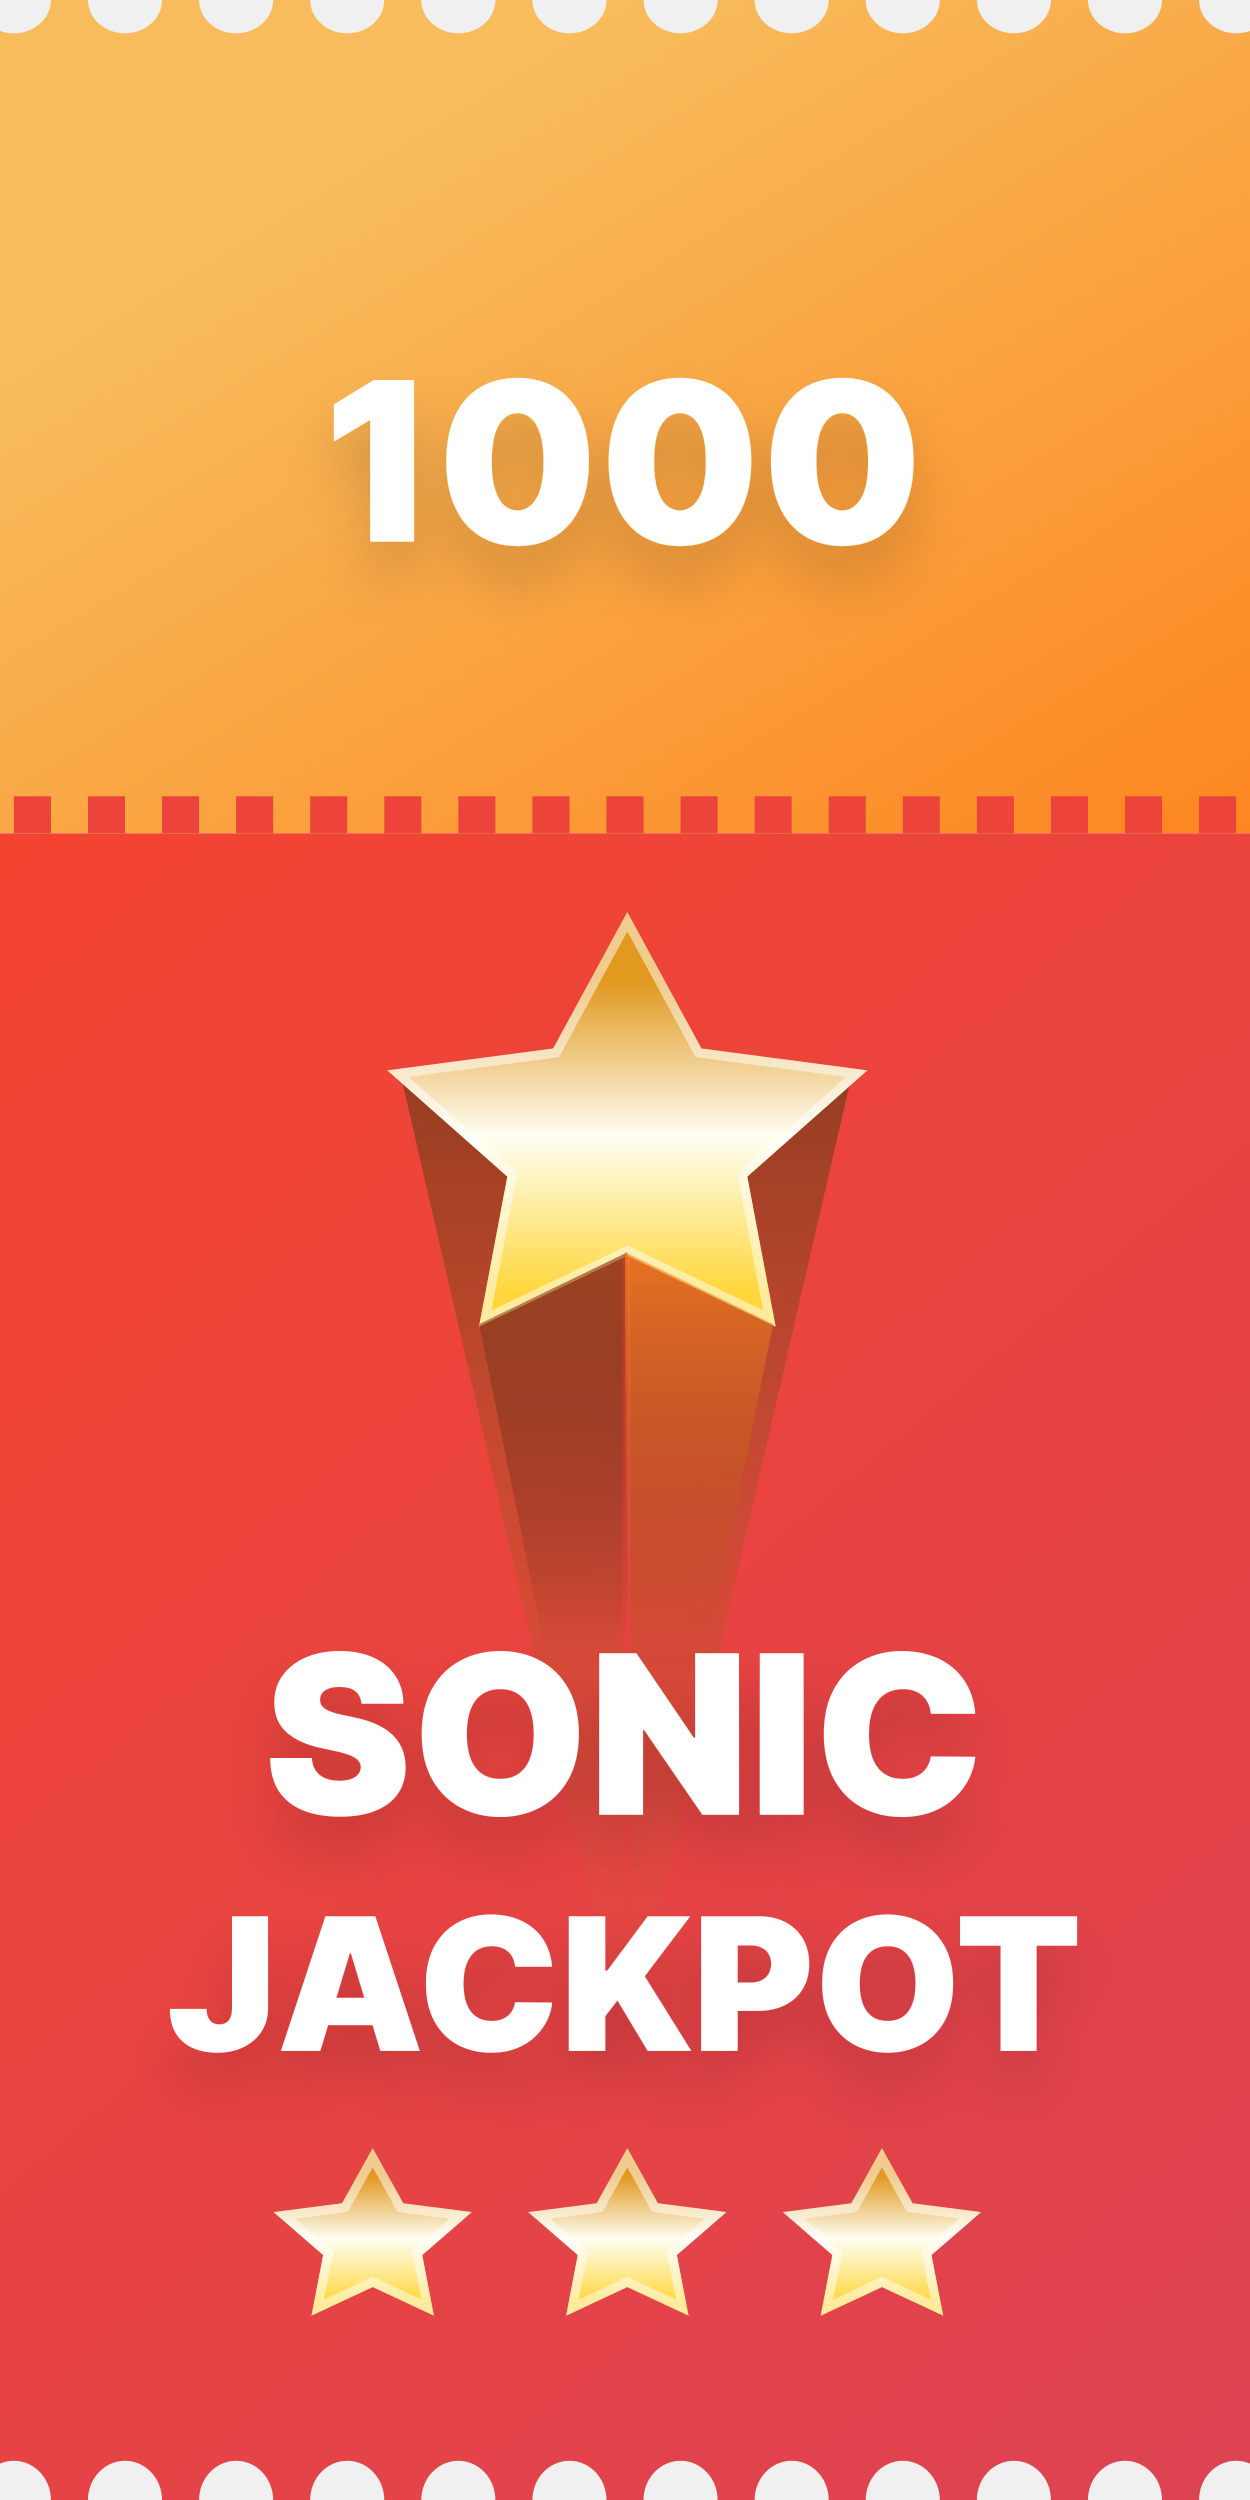
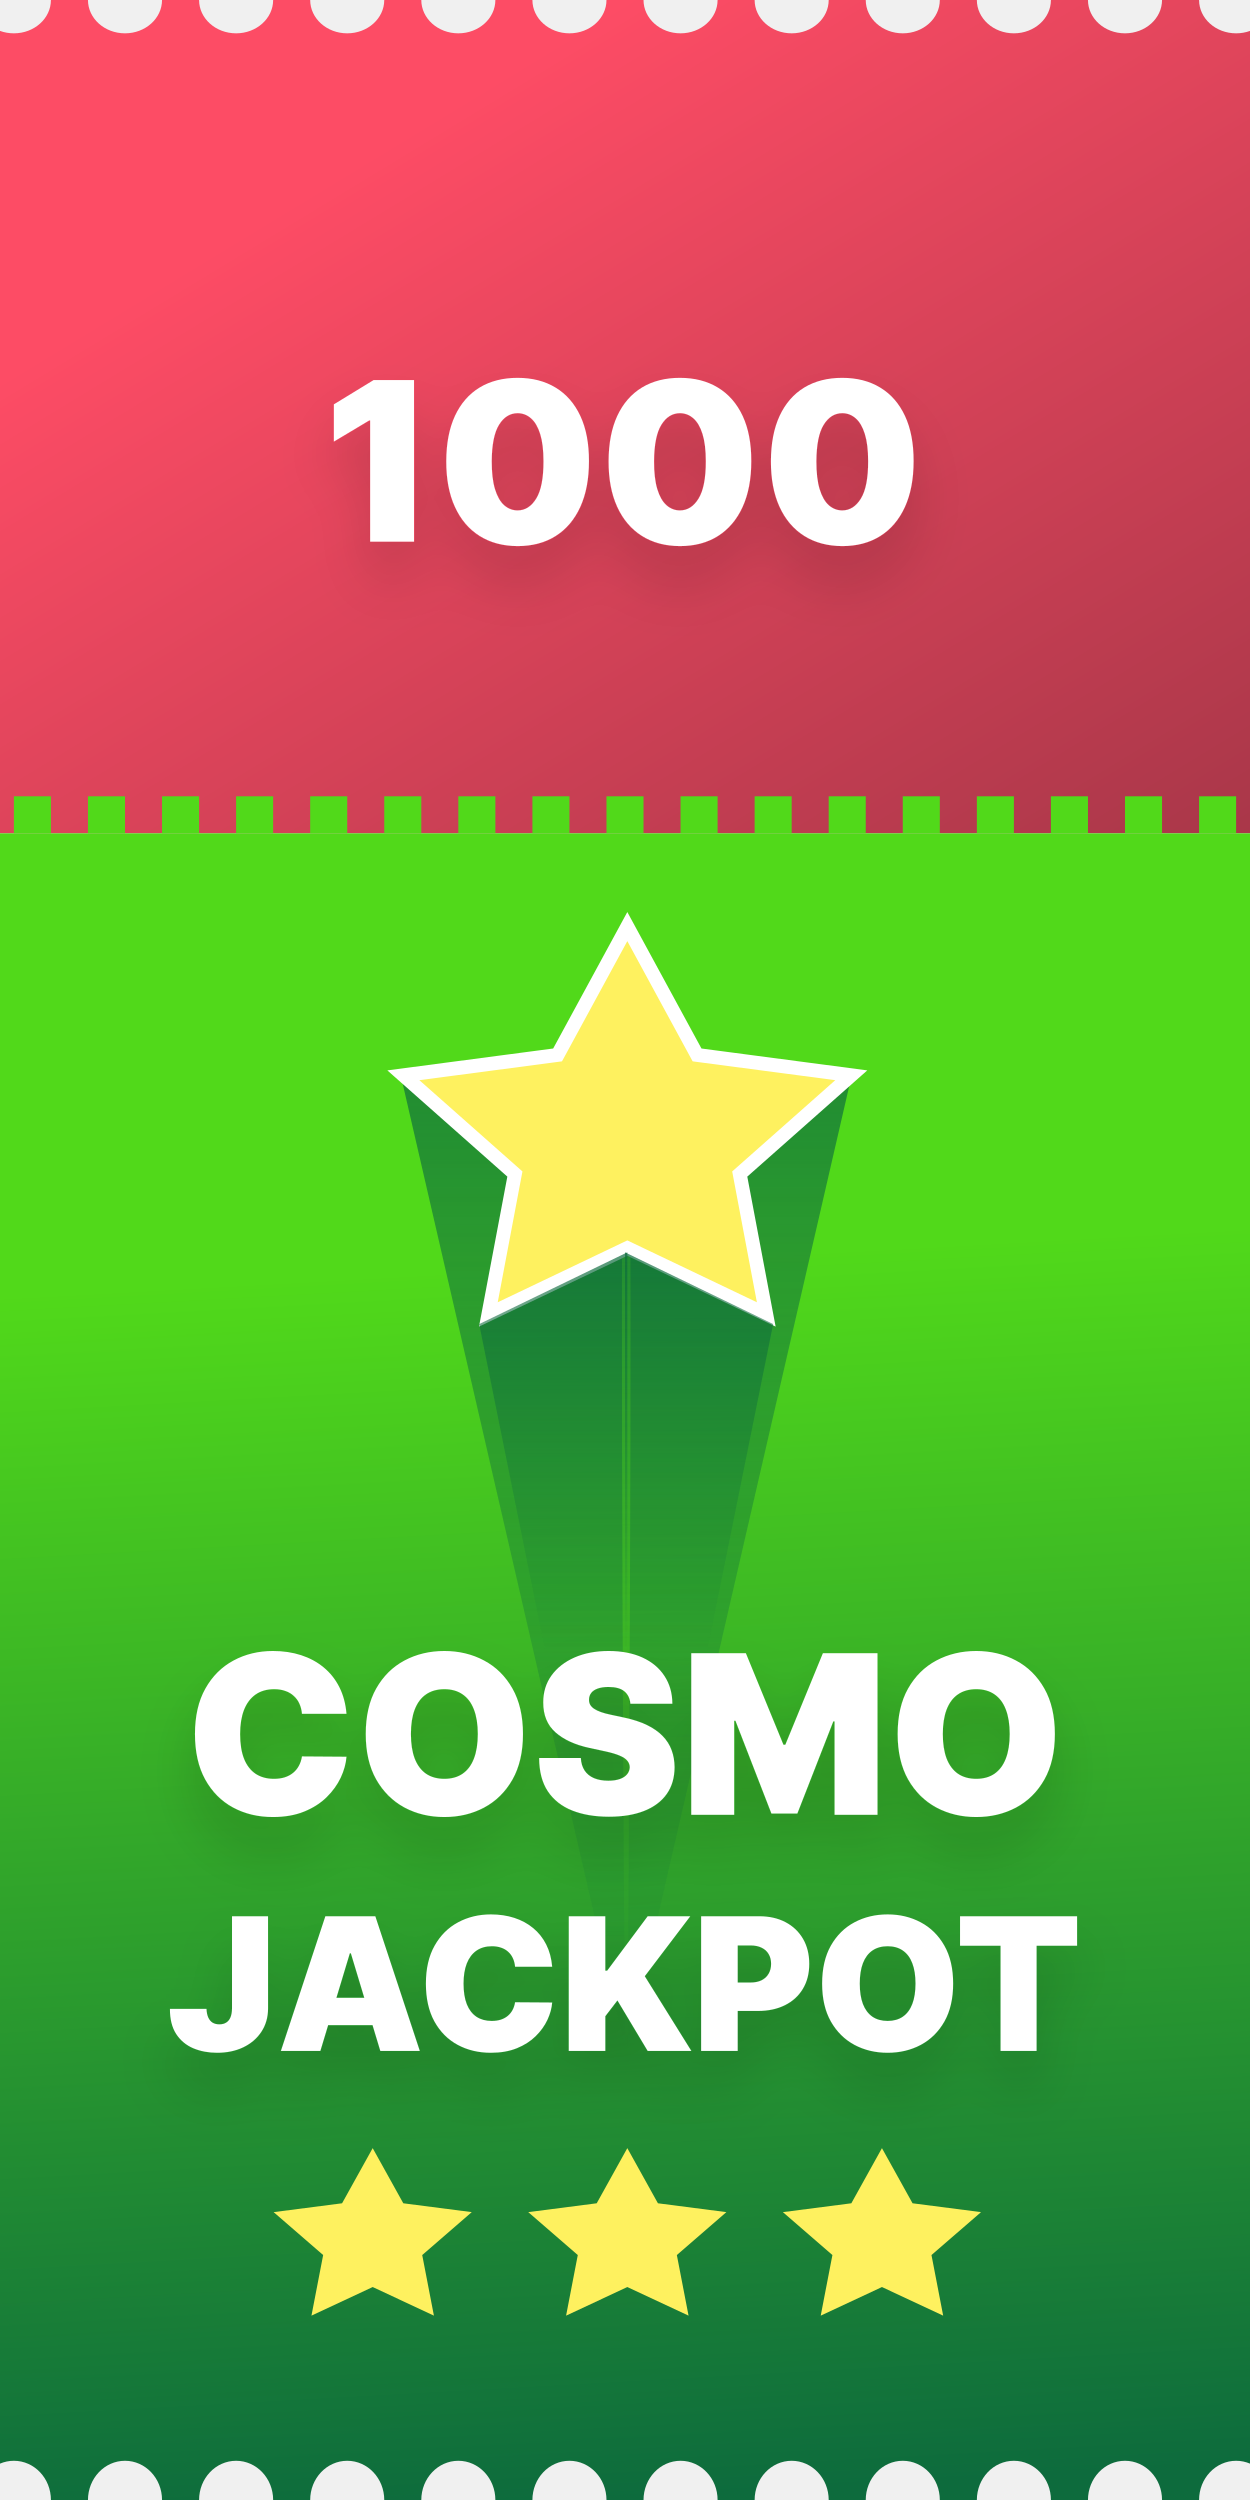
<svg xmlns="http://www.w3.org/2000/svg" width="270" height="540" viewBox="0 0 270 540" fill="none">
  <path fill-rule="evenodd" clip-rule="evenodd" d="M11 9.53674e-06C11 3.976 7.418 7.2 3 7.2C1.939 7.2 0.926 7.014 0 6.677L0 180H270V6.677C269.074 7.014 268.061 7.2 267 7.2C262.582 7.2 259 3.976 259 9.53674e-06H251C251 3.976 247.418 7.2 243 7.2C238.582 7.2 235 3.976 235 9.53674e-06H227C227 3.976 223.418 7.2 219 7.2C214.582 7.2 211 3.976 211 9.53674e-06H203C203 3.976 199.418 7.2 195 7.2C190.582 7.2 187 3.976 187 9.53674e-06H179C179 3.976 175.418 7.2 171 7.2C166.582 7.2 163 3.976 163 9.53674e-06H155C155 3.976 151.418 7.2 147 7.2C142.582 7.2 139 3.976 139 9.53674e-06H131C131 3.976 127.418 7.2 123 7.2C118.582 7.2 115 3.976 115 9.53674e-06H107C107 3.976 103.418 7.2 99 7.2C94.582 7.2 91 3.976 91 9.53674e-06H83C83 3.976 79.418 7.2 75 7.2C70.582 7.2 67 3.976 67 9.53674e-06H59C59 3.976 55.418 7.2 51 7.2C46.582 7.2 43 3.976 43 9.53674e-06H35C35 3.976 31.418 7.2 27 7.2C22.582 7.2 19 3.976 19 9.53674e-06L11 0C11 3.17891e-06 11 6.35783e-06 11 9.53674e-06Z" fill="url(#paint0_linear_4_11)" />
+   <path fill-rule="evenodd" clip-rule="evenodd" d="M270 180H0V532.145C0.926 531.748 1.939 531.529 3 531.529C7.418 531.529 11 535.322 11 540H19C19 535.322 22.582 531.529 27 531.529C31.418 531.529 35 535.322 35 540H43C43 535.322 46.582 531.529 51 531.529C55.418 531.529 59 535.322 59 540H67C67 535.322 70.582 531.529 75 531.529C79.418 531.529 83 535.322 83 540H91C91 535.322 94.582 531.529 99 531.529C103.418 531.529 107 535.322 107 540H115C115 535.322 118.582 531.529 123 531.529C127.418 531.529 131 535.322 131 540H139C139 535.322 142.582 531.529 147 531.529C151.418 531.529 155 535.322 155 540H163C163 535.322 166.582 531.529 171 531.529C175.418 531.529 179 535.322 179 540H187C187 535.322 190.582 531.529 195 531.529C199.418 531.529 203 535.322 203 540H211C211 535.322 214.582 531.529 219 531.529C223.418 531.529 227 535.322 227 540H235C235 535.322 238.582 531.529 243 531.529C247.418 531.529 251 535.322 251 540H259C259 535.322 262.582 531.529 267 531.529C268.061 531.529 269.074 531.748 270 532.145V180Z" fill="url(#paint1_linear_4_11)" />
+   <rect x="3" y="172" width="8" height="8" fill="#51D91A" />
+   <rect x="131" y="172" width="8" height="8" fill="#51D91A" />
+   <rect x="67" y="172" width="8" height="8" fill="#51D91A" />
+   <rect x="195" y="172" width="8" height="8" fill="#51D91A" />
+   <rect x="35" y="172" width="8" height="8" fill="#51D91A" />
+   <rect x="163" y="172" width="8" height="8" fill="#51D91A" />
+   <rect x="99" y="172" width="8" height="8" fill="#51D91A" />
+   <rect x="227" y="172" width="8" height="8" fill="#51D91A" />
+   <rect x="19" y="172" width="8" height="8" fill="#51D91A" />
+   <rect x="147" y="172" width="8" height="8" fill="#51D91A" />
+   <rect x="83" y="172" width="8" height="8" fill="#51D91A" />
+   <rect x="211" y="172" width="8" height="8" fill="#51D91A" />
+   <rect x="51" y="172" width="8" height="8" fill="#51D91A" />
+   <rect x="179" y="172" width="8" height="8" fill="#51D91A" />
+   <rect x="115" y="172" width="8" height="8" fill="#51D91A" />
+   <rect x="243" y="172" width="8" height="8" fill="#51D91A" />
+   <rect x="259" y="172" width="8" height="8" fill="#51D91A" />
+   <path opacity="0.7" d="M135 442.5L86.5 232H135C133.8 232 134.5 372.333 135 442.5Z" fill="url(#paint2_linear_4_11)" />
+   <path opacity="0.7" d="M135.532 442.5L184.032 232H135.532C136.732 232 136.032 372.333 135.532 442.5Z" fill="url(#paint3_linear_4_11)" />
+   <path d="M135.5 200.142L150.199 227.193L150.564 227.864L151.321 227.964L183.876 232.26L160.422 253.025L159.784 253.59L159.942 254.427L165.511 283.918L136.146 269.896L135.5 269.588L134.854 269.896L105.488 283.918L111.058 254.427L111.216 253.59L110.578 253.025L87.124 232.26L119.679 227.964L120.436 227.864L120.801 227.193L135.5 200.142Z" fill="#FEF15F" stroke="white" stroke-width="3" />
+   <path opacity="0.7" d="M135.5 444.5V270.5L103.5 286L135.5 444.5Z" fill="url(#paint4_linear_4_11)" />
+   <path opacity="0.7" d="M135 444.5V270.5L167 286L135 444.5Z" fill="url(#paint5_linear_4_11)" />
  <g filter="url(#filter0_d_4_11)">
+     <path d="M50.114 413.909H57.898V433.852C57.888 435.746 57.41 437.413 56.463 438.852C55.526 440.282 54.228 441.4 52.571 442.205C50.923 443 49.025 443.398 46.875 443.398C45.01 443.398 43.305 443.076 41.761 442.432C40.218 441.778 38.987 440.756 38.068 439.364C37.15 437.962 36.695 436.144 36.705 433.909H44.602C44.631 434.638 44.754 435.254 44.972 435.756C45.199 436.258 45.511 436.636 45.909 436.892C46.316 437.138 46.809 437.261 47.386 437.261C47.974 437.261 48.466 437.134 48.864 436.878C49.271 436.622 49.579 436.243 49.787 435.741C49.995 435.23 50.104 434.6 50.114 433.852V413.909ZM69.197 443H60.675L70.277 413.909H81.072L90.675 443H82.152L75.788 421.92H75.561L69.197 443ZM67.606 431.523H83.629V437.432H67.606V431.523ZM119.268 424.818H111.257C111.2 424.155 111.049 423.554 110.803 423.014C110.566 422.474 110.234 422.01 109.808 421.622C109.392 421.224 108.885 420.921 108.288 420.713C107.692 420.495 107.015 420.386 106.257 420.386C104.931 420.386 103.809 420.708 102.891 421.352C101.982 421.996 101.29 422.92 100.817 424.122C100.353 425.325 100.121 426.769 100.121 428.455C100.121 430.235 100.357 431.726 100.831 432.929C101.314 434.122 102.01 435.022 102.919 435.628C103.828 436.224 104.922 436.523 106.2 436.523C106.929 436.523 107.583 436.433 108.161 436.253C108.738 436.063 109.24 435.794 109.666 435.443C110.092 435.093 110.438 434.671 110.703 434.179C110.978 433.677 111.162 433.114 111.257 432.489L119.268 432.545C119.174 433.777 118.828 435.031 118.232 436.31C117.635 437.579 116.787 438.753 115.689 439.832C114.6 440.902 113.25 441.764 111.641 442.418C110.031 443.071 108.161 443.398 106.03 443.398C103.359 443.398 100.964 442.825 98.842 441.679C96.731 440.533 95.059 438.848 93.828 436.622C92.606 434.397 91.996 431.674 91.996 428.455C91.996 425.216 92.621 422.489 93.871 420.273C95.121 418.047 96.806 416.366 98.928 415.23C101.049 414.084 103.416 413.511 106.03 413.511C107.867 413.511 109.557 413.762 111.101 414.264C112.644 414.766 113.999 415.5 115.163 416.466C116.328 417.422 117.266 418.601 117.976 420.003C118.686 421.404 119.117 423.009 119.268 424.818ZM122.852 443V413.909H130.749V425.67H131.147L139.897 413.909H149.102L139.272 426.864L149.329 443H139.897L133.363 432.091L130.749 435.5V443H122.852ZM151.445 443V413.909H164.002C166.161 413.909 168.05 414.335 169.67 415.188C171.289 416.04 172.549 417.238 173.448 418.781C174.348 420.325 174.798 422.129 174.798 424.193C174.798 426.277 174.334 428.08 173.406 429.605C172.487 431.13 171.194 432.304 169.528 433.128C167.871 433.952 165.934 434.364 163.718 434.364H156.218V428.227H162.127C163.055 428.227 163.846 428.066 164.499 427.744C165.162 427.413 165.669 426.944 166.019 426.338C166.379 425.732 166.559 425.017 166.559 424.193C166.559 423.36 166.379 422.65 166.019 422.062C165.669 421.466 165.162 421.011 164.499 420.699C163.846 420.377 163.055 420.216 162.127 420.216H159.343V443H151.445ZM205.877 428.455C205.877 431.693 205.247 434.425 203.988 436.651C202.728 438.866 201.029 440.547 198.888 441.693C196.748 442.83 194.362 443.398 191.729 443.398C189.078 443.398 186.682 442.825 184.542 441.679C182.411 440.524 180.716 438.838 179.457 436.622C178.207 434.397 177.582 431.674 177.582 428.455C177.582 425.216 178.207 422.489 179.457 420.273C180.716 418.047 182.411 416.366 184.542 415.23C186.682 414.084 189.078 413.511 191.729 413.511C194.362 413.511 196.748 414.084 198.888 415.23C201.029 416.366 202.728 418.047 203.988 420.273C205.247 422.489 205.877 425.216 205.877 428.455ZM197.752 428.455C197.752 426.712 197.52 425.244 197.056 424.051C196.602 422.848 195.924 421.939 195.025 421.324C194.135 420.699 193.036 420.386 191.729 420.386C190.423 420.386 189.319 420.699 188.42 421.324C187.53 421.939 186.853 422.848 186.388 424.051C185.934 425.244 185.707 426.712 185.707 428.455C185.707 430.197 185.934 431.67 186.388 432.872C186.853 434.065 187.53 434.974 188.42 435.599C189.319 436.215 190.423 436.523 191.729 436.523C193.036 436.523 194.135 436.215 195.025 435.599C195.924 434.974 196.602 434.065 197.056 432.872C197.52 431.67 197.752 430.197 197.752 428.455ZM207.369 420.273V413.909H232.653V420.273H223.903V443H216.119V420.273H207.369Z" fill="white" />
+   </g>
+   <g filter="url(#filter1_d_4_11)">
+     <path d="M74.841 370.182H65.227C65.159 369.386 64.977 368.665 64.682 368.017C64.398 367.369 64 366.812 63.489 366.347C62.989 365.869 62.381 365.506 61.665 365.256C60.949 364.994 60.136 364.864 59.227 364.864C57.636 364.864 56.29 365.25 55.188 366.023C54.097 366.795 53.267 367.903 52.699 369.347C52.142 370.79 51.864 372.523 51.864 374.545C51.864 376.682 52.148 378.472 52.716 379.915C53.295 381.347 54.131 382.426 55.222 383.153C56.312 383.869 57.625 384.227 59.159 384.227C60.034 384.227 60.818 384.119 61.511 383.903C62.205 383.676 62.807 383.352 63.318 382.932C63.83 382.511 64.244 382.006 64.562 381.415C64.892 380.812 65.114 380.136 65.227 379.386L74.841 379.455C74.727 380.932 74.312 382.437 73.597 383.972C72.881 385.494 71.864 386.903 70.546 388.199C69.239 389.483 67.619 390.517 65.688 391.301C63.756 392.085 61.511 392.477 58.955 392.477C55.75 392.477 52.875 391.79 50.33 390.415C47.795 389.04 45.79 387.017 44.312 384.347C42.847 381.676 42.114 378.409 42.114 374.545C42.114 370.659 42.864 367.386 44.364 364.727C45.864 362.057 47.886 360.04 50.432 358.676C52.977 357.301 55.818 356.614 58.955 356.614C61.159 356.614 63.188 356.915 65.04 357.517C66.892 358.119 68.517 359 69.915 360.159C71.312 361.307 72.438 362.722 73.29 364.403C74.142 366.085 74.659 368.011 74.841 370.182ZM112.959 374.545C112.959 378.432 112.203 381.71 110.692 384.381C109.18 387.04 107.141 389.057 104.572 390.432C102.004 391.795 99.141 392.477 95.981 392.477C92.8 392.477 89.925 391.79 87.356 390.415C84.8 389.028 82.766 387.006 81.254 384.347C79.754 381.676 79.004 378.409 79.004 374.545C79.004 370.659 79.754 367.386 81.254 364.727C82.766 362.057 84.8 360.04 87.356 358.676C89.925 357.301 92.8 356.614 95.981 356.614C99.141 356.614 102.004 357.301 104.572 358.676C107.141 360.04 109.18 362.057 110.692 364.727C112.203 367.386 112.959 370.659 112.959 374.545ZM103.209 374.545C103.209 372.455 102.93 370.693 102.374 369.261C101.828 367.818 101.016 366.727 99.936 365.989C98.868 365.239 97.55 364.864 95.981 364.864C94.413 364.864 93.09 365.239 92.01 365.989C90.942 366.727 90.129 367.818 89.572 369.261C89.027 370.693 88.754 372.455 88.754 374.545C88.754 376.636 89.027 378.403 89.572 379.847C90.129 381.278 90.942 382.369 92.01 383.119C93.09 383.858 94.413 384.227 95.981 384.227C97.55 384.227 98.868 383.858 99.936 383.119C101.016 382.369 101.828 381.278 102.374 379.847C102.93 378.403 103.209 376.636 103.209 374.545ZM136.162 368C136.071 366.864 135.645 365.977 134.884 365.341C134.134 364.705 132.991 364.386 131.457 364.386C130.48 364.386 129.679 364.506 129.054 364.744C128.44 364.972 127.986 365.284 127.69 365.682C127.395 366.08 127.241 366.534 127.23 367.045C127.207 367.466 127.281 367.847 127.452 368.188C127.634 368.517 127.918 368.818 128.304 369.091C128.69 369.352 129.185 369.591 129.787 369.807C130.389 370.023 131.105 370.216 131.935 370.386L134.798 371C136.73 371.409 138.384 371.949 139.759 372.619C141.134 373.29 142.259 374.08 143.134 374.989C144.009 375.886 144.651 376.898 145.06 378.023C145.48 379.148 145.696 380.375 145.707 381.705C145.696 384 145.122 385.943 143.986 387.534C142.849 389.125 141.224 390.335 139.111 391.165C137.009 391.994 134.48 392.409 131.526 392.409C128.491 392.409 125.844 391.96 123.582 391.062C121.332 390.165 119.582 388.784 118.332 386.92C117.094 385.045 116.469 382.648 116.457 379.727H125.457C125.514 380.795 125.781 381.693 126.259 382.42C126.736 383.148 127.406 383.699 128.27 384.074C129.145 384.449 130.185 384.636 131.389 384.636C132.401 384.636 133.247 384.511 133.929 384.261C134.611 384.011 135.128 383.665 135.48 383.222C135.832 382.778 136.014 382.273 136.026 381.705C136.014 381.17 135.838 380.705 135.497 380.307C135.168 379.898 134.622 379.534 133.861 379.216C133.099 378.886 132.071 378.58 130.776 378.295L127.298 377.545C124.207 376.875 121.77 375.756 119.986 374.188C118.213 372.608 117.332 370.455 117.344 367.727C117.332 365.511 117.923 363.574 119.116 361.915C120.321 360.244 121.986 358.943 124.111 358.011C126.247 357.08 128.696 356.614 131.457 356.614C134.276 356.614 136.713 357.085 138.77 358.028C140.827 358.972 142.412 360.301 143.526 362.017C144.651 363.722 145.219 365.716 145.23 368H136.162ZM149.312 357.091H161.108L169.222 376.864H169.631L177.744 357.091H189.54V392H180.267V371.818H179.994L172.222 391.727H166.631L158.858 371.682H158.585V392H149.312V357.091ZM227.849 374.545C227.849 378.432 227.094 381.71 225.582 384.381C224.071 387.04 222.031 389.057 219.463 390.432C216.895 391.795 214.031 392.477 210.872 392.477C207.69 392.477 204.815 391.79 202.247 390.415C199.69 389.028 197.656 387.006 196.145 384.347C194.645 381.676 193.895 378.409 193.895 374.545C193.895 370.659 194.645 367.386 196.145 364.727C197.656 362.057 199.69 360.04 202.247 358.676C204.815 357.301 207.69 356.614 210.872 356.614C214.031 356.614 216.895 357.301 219.463 358.676C222.031 360.04 224.071 362.057 225.582 364.727C227.094 367.386 227.849 370.659 227.849 374.545ZM218.099 374.545C218.099 372.455 217.821 370.693 217.264 369.261C216.719 367.818 215.906 366.727 214.827 365.989C213.759 365.239 212.44 364.864 210.872 364.864C209.304 364.864 207.98 365.239 206.901 365.989C205.832 366.727 205.02 367.818 204.463 369.261C203.918 370.693 203.645 372.455 203.645 374.545C203.645 376.636 203.918 378.403 204.463 379.847C205.02 381.278 205.832 382.369 206.901 383.119C207.98 383.858 209.304 384.227 210.872 384.227C212.44 384.227 213.759 383.858 214.827 383.119C215.906 382.369 216.719 381.278 217.264 379.847C217.821 378.403 218.099 376.636 218.099 374.545Z" fill="white" />
+   </g>
+   <path d="M135.5 464L142.113 475.91L156.899 477.82L146.199 487.09L148.725 500.18L135.5 494L122.275 500.18L124.801 487.09L114.101 477.82L128.887 475.91L135.5 464Z" fill="#FEF15F" />
+   <path d="M190.5 464L197.113 475.91L211.899 477.82L201.199 487.09L203.725 500.18L190.5 494L177.275 500.18L179.801 487.09L169.101 477.82L183.887 475.91L190.5 464Z" fill="#FEF15F" />
+   <path d="M80.5 464L87.113 475.91L101.899 477.82L91.199 487.09L93.725 500.18L80.5 494L67.275 500.18L69.801 487.09L59.101 477.82L73.887 475.91L80.5 464Z" fill="#FEF15F" />
+   <g filter="url(#filter2_d_4_11)">
    <path d="M89.432 82.091V117H79.954V90.818H79.75L72.114 95.386V87.341L80.704 82.091H89.432ZM111.804 117.955C108.634 117.943 105.895 117.21 103.588 115.756C101.281 114.301 99.503 112.205 98.253 109.466C97.003 106.727 96.383 103.443 96.395 99.614C96.406 95.773 97.031 92.511 98.27 89.829C99.52 87.148 101.293 85.108 103.588 83.71C105.895 82.312 108.634 81.614 111.804 81.614C114.974 81.614 117.713 82.318 120.02 83.727C122.327 85.125 124.105 87.165 125.355 89.847C126.605 92.528 127.224 95.784 127.213 99.614C127.213 103.466 126.588 106.761 125.338 109.5C124.088 112.239 122.31 114.335 120.003 115.79C117.707 117.233 114.974 117.955 111.804 117.955ZM111.804 110.25C113.44 110.25 114.781 109.398 115.827 107.693C116.884 105.977 117.406 103.284 117.395 99.614C117.395 97.216 117.156 95.256 116.679 93.733C116.202 92.21 115.543 91.085 114.702 90.358C113.861 89.619 112.895 89.25 111.804 89.25C110.168 89.25 108.832 90.079 107.798 91.739C106.764 93.398 106.236 96.023 106.213 99.614C106.202 102.057 106.435 104.068 106.912 105.648C107.389 107.216 108.048 108.375 108.889 109.125C109.741 109.875 110.713 110.25 111.804 110.25ZM146.866 117.955C143.696 117.943 140.957 117.21 138.651 115.756C136.344 114.301 134.565 112.205 133.315 109.466C132.065 106.727 131.446 103.443 131.457 99.614C131.469 95.773 132.094 92.511 133.332 89.829C134.582 87.148 136.355 85.108 138.651 83.71C140.957 82.312 143.696 81.614 146.866 81.614C150.037 81.614 152.776 82.318 155.082 83.727C157.389 85.125 159.168 87.165 160.418 89.847C161.668 92.528 162.287 95.784 162.276 99.614C162.276 103.466 161.651 106.761 160.401 109.5C159.151 112.239 157.372 114.335 155.065 115.79C152.77 117.233 150.037 117.955 146.866 117.955ZM146.866 110.25C148.503 110.25 149.844 109.398 150.889 107.693C151.946 105.977 152.469 103.284 152.457 99.614C152.457 97.216 152.219 95.256 151.741 93.733C151.264 92.21 150.605 91.085 149.764 90.358C148.923 89.619 147.957 89.25 146.866 89.25C145.23 89.25 143.895 90.079 142.861 91.739C141.827 93.398 141.298 96.023 141.276 99.614C141.264 102.057 141.497 104.068 141.974 105.648C142.452 107.216 143.111 108.375 143.952 109.125C144.804 109.875 145.776 110.25 146.866 110.25ZM181.929 117.955C178.759 117.943 176.02 117.21 173.713 115.756C171.406 114.301 169.628 112.205 168.378 109.466C167.128 106.727 166.509 103.443 166.52 99.614C166.531 95.773 167.156 92.511 168.395 89.829C169.645 87.148 171.418 85.108 173.713 83.71C176.02 82.312 178.759 81.614 181.929 81.614C185.099 81.614 187.838 82.318 190.145 83.727C192.452 85.125 194.23 87.165 195.48 89.847C196.73 92.528 197.349 95.784 197.338 99.614C197.338 103.466 196.713 106.761 195.463 109.5C194.213 112.239 192.435 114.335 190.128 115.79C187.832 117.233 185.099 117.955 181.929 117.955ZM181.929 110.25C183.565 110.25 184.906 109.398 185.952 107.693C187.009 105.977 187.531 103.284 187.52 99.614C187.52 97.216 187.281 95.256 186.804 93.733C186.327 92.21 185.668 91.085 184.827 90.358C183.986 89.619 183.02 89.25 181.929 89.25C180.293 89.25 178.957 90.079 177.923 91.739C176.889 93.398 176.361 96.023 176.338 99.614C176.327 102.057 176.56 104.068 177.037 105.648C177.514 107.216 178.173 108.375 179.014 109.125C179.866 109.875 180.838 110.25 181.929 110.25Z" fill="white" />
  </g>
-   <path fill-rule="evenodd" clip-rule="evenodd" d="M270 180H0V532.145C0.926 531.748 1.939 531.529 3 531.529C7.418 531.529 11 535.322 11 540H19C19 535.322 22.582 531.529 27 531.529C31.418 531.529 35 535.322 35 540H43C43 535.322 46.582 531.529 51 531.529C55.418 531.529 59 535.322 59 540H67C67 535.322 70.582 531.529 75 531.529C79.418 531.529 83 535.322 83 540H91C91 535.322 94.582 531.529 99 531.529C103.418 531.529 107 535.322 107 540H115C115 535.322 118.582 531.529 123 531.529C127.418 531.529 131 535.322 131 540H139C139 535.322 142.582 531.529 147 531.529C151.418 531.529 155 535.322 155 540H163C163 535.322 166.582 531.529 171 531.529C175.418 531.529 179 535.322 179 540H187C187 535.322 190.582 531.529 195 531.529C199.418 531.529 203 535.322 203 540H211C211 535.322 214.582 531.529 219 531.529C223.418 531.529 227 535.322 227 540H235C235 535.322 238.582 531.529 243 531.529C247.418 531.529 251 535.322 251 540H259C259 535.322 262.582 531.529 267 531.529C268.061 531.529 269.074 531.748 270 532.145V180Z" fill="url(#paint1_linear_4_11)" />
-   <rect x="3" y="172" width="8" height="8" fill="#EC433B" />
-   <rect x="131" y="172" width="8" height="8" fill="#EC433B" />
-   <rect x="67" y="172" width="8" height="8" fill="#EC433B" />
-   <rect x="195" y="172" width="8" height="8" fill="#EC433B" />
-   <rect x="35" y="172" width="8" height="8" fill="#EC433B" />
-   <rect x="163" y="172" width="8" height="8" fill="#EC433B" />
-   <rect x="99" y="172" width="8" height="8" fill="#EC433B" />
-   <rect x="227" y="172" width="8" height="8" fill="#EC433B" />
-   <rect x="19" y="172" width="8" height="8" fill="#EC433B" />
-   <rect x="147" y="172" width="8" height="8" fill="#EC433B" />
-   <rect x="83" y="172" width="8" height="8" fill="#EC433B" />
-   <rect x="211" y="172" width="8" height="8" fill="#EC433B" />
-   <rect x="51" y="172" width="8" height="8" fill="#EC433B" />
-   <rect x="179" y="172" width="8" height="8" fill="#EC433B" />
-   <rect x="115" y="172" width="8" height="8" fill="#EC433B" />
-   <rect x="243" y="172" width="8" height="8" fill="#EC433B" />
-   <rect x="259" y="172" width="8" height="8" fill="#EC433B" />
-   <path opacity="0.7" d="M135 442.5L86.5 232H135C133.8 232 134.5 372.333 135 442.5Z" fill="url(#paint2_linear_4_11)" />
-   <path opacity="0.7" d="M135.532 442.5L184.032 232H135.532C136.732 232 136.032 372.333 135.532 442.5Z" fill="url(#paint3_linear_4_11)" />
-   <path d="M135.5 197L151.517 226.477L187.333 231.204L161.416 254.148L167.534 286.546L135.5 271.25L103.466 286.546L109.584 254.148L83.667 231.204L119.483 226.477L135.5 197Z" fill="url(#paint4_linear_4_11)" />
-   <path d="M135.5 199.094L150.638 226.954L150.882 227.402L151.386 227.468L185.028 231.908L160.753 253.399L160.328 253.776L160.434 254.334L166.186 284.794L135.931 270.348L135.5 270.142L135.069 270.348L104.814 284.794L110.566 254.334L110.672 253.776L110.247 253.399L85.972 231.908L119.614 227.468L120.118 227.402L120.362 226.954L135.5 199.094Z" stroke="white" stroke-opacity="0.5" stroke-width="2" />
-   <path opacity="0.7" d="M135.5 444.5V270.5L103.5 286L135.5 444.5Z" fill="url(#paint5_linear_4_11)" />
-   <path opacity="0.7" d="M135 444.5V270.5L167 286L135 444.5Z" fill="url(#paint6_linear_4_11)" />
-   <g filter="url(#filter1_d_4_11)">
-     <path d="M50.114 413.909H57.898V433.852C57.888 435.746 57.41 437.413 56.463 438.852C55.526 440.282 54.228 441.4 52.571 442.205C50.923 443 49.025 443.398 46.875 443.398C45.01 443.398 43.305 443.076 41.761 442.432C40.218 441.778 38.987 440.756 38.068 439.364C37.15 437.962 36.695 436.144 36.705 433.909H44.602C44.631 434.638 44.754 435.254 44.972 435.756C45.199 436.258 45.511 436.636 45.909 436.892C46.316 437.138 46.809 437.261 47.386 437.261C47.974 437.261 48.466 437.134 48.864 436.878C49.271 436.622 49.579 436.243 49.787 435.741C49.995 435.23 50.104 434.6 50.114 433.852V413.909ZM69.197 443H60.675L70.277 413.909H81.072L90.675 443H82.152L75.788 421.92H75.561L69.197 443ZM67.606 431.523H83.629V437.432H67.606V431.523ZM119.268 424.818H111.257C111.2 424.155 111.049 423.554 110.803 423.014C110.566 422.474 110.234 422.01 109.808 421.622C109.392 421.224 108.885 420.921 108.288 420.713C107.692 420.495 107.015 420.386 106.257 420.386C104.931 420.386 103.809 420.708 102.891 421.352C101.982 421.996 101.29 422.92 100.817 424.122C100.353 425.325 100.121 426.769 100.121 428.455C100.121 430.235 100.357 431.726 100.831 432.929C101.314 434.122 102.01 435.022 102.919 435.628C103.828 436.224 104.922 436.523 106.2 436.523C106.929 436.523 107.583 436.433 108.161 436.253C108.738 436.063 109.24 435.794 109.666 435.443C110.092 435.093 110.438 434.671 110.703 434.179C110.978 433.677 111.162 433.114 111.257 432.489L119.268 432.545C119.174 433.777 118.828 435.031 118.232 436.31C117.635 437.579 116.787 438.753 115.689 439.832C114.6 440.902 113.25 441.764 111.641 442.418C110.031 443.071 108.161 443.398 106.03 443.398C103.359 443.398 100.964 442.825 98.842 441.679C96.731 440.533 95.059 438.848 93.828 436.622C92.606 434.397 91.996 431.674 91.996 428.455C91.996 425.216 92.621 422.489 93.871 420.273C95.121 418.047 96.806 416.366 98.928 415.23C101.049 414.084 103.416 413.511 106.03 413.511C107.867 413.511 109.557 413.762 111.101 414.264C112.644 414.766 113.999 415.5 115.163 416.466C116.328 417.422 117.266 418.601 117.976 420.003C118.686 421.404 119.117 423.009 119.268 424.818ZM122.852 443V413.909H130.749V425.67H131.147L139.897 413.909H149.102L139.272 426.864L149.329 443H139.897L133.363 432.091L130.749 435.5V443H122.852ZM151.445 443V413.909H164.002C166.161 413.909 168.05 414.335 169.67 415.188C171.289 416.04 172.549 417.238 173.448 418.781C174.348 420.325 174.798 422.129 174.798 424.193C174.798 426.277 174.334 428.08 173.406 429.605C172.487 431.13 171.194 432.304 169.528 433.128C167.871 433.952 165.934 434.364 163.718 434.364H156.218V428.227H162.127C163.055 428.227 163.846 428.066 164.499 427.744C165.162 427.413 165.669 426.944 166.019 426.338C166.379 425.732 166.559 425.017 166.559 424.193C166.559 423.36 166.379 422.65 166.019 422.062C165.669 421.466 165.162 421.011 164.499 420.699C163.846 420.377 163.055 420.216 162.127 420.216H159.343V443H151.445ZM205.877 428.455C205.877 431.693 205.247 434.425 203.988 436.651C202.728 438.866 201.029 440.547 198.888 441.693C196.748 442.83 194.362 443.398 191.729 443.398C189.078 443.398 186.682 442.825 184.542 441.679C182.411 440.524 180.716 438.838 179.457 436.622C178.207 434.397 177.582 431.674 177.582 428.455C177.582 425.216 178.207 422.489 179.457 420.273C180.716 418.047 182.411 416.366 184.542 415.23C186.682 414.084 189.078 413.511 191.729 413.511C194.362 413.511 196.748 414.084 198.888 415.23C201.029 416.366 202.728 418.047 203.988 420.273C205.247 422.489 205.877 425.216 205.877 428.455ZM197.752 428.455C197.752 426.712 197.52 425.244 197.056 424.051C196.602 422.848 195.924 421.939 195.025 421.324C194.135 420.699 193.036 420.386 191.729 420.386C190.423 420.386 189.319 420.699 188.42 421.324C187.53 421.939 186.853 422.848 186.388 424.051C185.934 425.244 185.707 426.712 185.707 428.455C185.707 430.197 185.934 431.67 186.388 432.872C186.853 434.065 187.53 434.974 188.42 435.599C189.319 436.215 190.423 436.523 191.729 436.523C193.036 436.523 194.135 436.215 195.025 435.599C195.924 434.974 196.602 434.065 197.056 432.872C197.52 431.67 197.752 430.197 197.752 428.455ZM207.369 420.273V413.909H232.653V420.273H223.903V443H216.119V420.273H207.369Z" fill="white" />
-   </g>
-   <g filter="url(#filter2_d_4_11)">
-     <path d="M78.068 368C77.977 366.864 77.551 365.977 76.79 365.341C76.04 364.705 74.898 364.386 73.364 364.386C72.386 364.386 71.585 364.506 70.96 364.744C70.347 364.972 69.892 365.284 69.597 365.682C69.301 366.08 69.148 366.534 69.136 367.045C69.114 367.466 69.188 367.847 69.358 368.188C69.54 368.517 69.824 368.818 70.21 369.091C70.597 369.352 71.091 369.591 71.693 369.807C72.296 370.023 73.011 370.216 73.841 370.386L76.704 371C78.636 371.409 80.29 371.949 81.665 372.619C83.04 373.29 84.165 374.08 85.04 374.989C85.915 375.886 86.557 376.898 86.966 378.023C87.386 379.148 87.602 380.375 87.614 381.705C87.602 384 87.028 385.943 85.892 387.534C84.756 389.125 83.131 390.335 81.017 391.165C78.915 391.994 76.386 392.409 73.432 392.409C70.398 392.409 67.75 391.96 65.489 391.062C63.239 390.165 61.489 388.784 60.239 386.92C59 385.045 58.375 382.648 58.364 379.727H67.364C67.421 380.795 67.688 381.693 68.165 382.42C68.642 383.148 69.312 383.699 70.176 384.074C71.051 384.449 72.091 384.636 73.296 384.636C74.307 384.636 75.153 384.511 75.835 384.261C76.517 384.011 77.034 383.665 77.386 383.222C77.739 382.778 77.921 382.273 77.932 381.705C77.921 381.17 77.744 380.705 77.403 380.307C77.074 379.898 76.528 379.534 75.767 379.216C75.006 378.886 73.977 378.58 72.682 378.295L69.204 377.545C66.114 376.875 63.676 375.756 61.892 374.188C60.119 372.608 59.239 370.455 59.25 367.727C59.239 365.511 59.83 363.574 61.023 361.915C62.227 360.244 63.892 358.943 66.017 358.011C68.153 357.08 70.602 356.614 73.364 356.614C76.182 356.614 78.619 357.085 80.676 358.028C82.733 358.972 84.318 360.301 85.432 362.017C86.557 363.722 87.125 365.716 87.136 368H78.068ZM125.037 374.545C125.037 378.432 124.281 381.71 122.77 384.381C121.259 387.04 119.219 389.057 116.651 390.432C114.082 391.795 111.219 392.477 108.06 392.477C104.878 392.477 102.003 391.79 99.435 390.415C96.878 389.028 94.844 387.006 93.332 384.347C91.832 381.676 91.082 378.409 91.082 374.545C91.082 370.659 91.832 367.386 93.332 364.727C94.844 362.057 96.878 360.04 99.435 358.676C102.003 357.301 104.878 356.614 108.06 356.614C111.219 356.614 114.082 357.301 116.651 358.676C119.219 360.04 121.259 362.057 122.77 364.727C124.281 367.386 125.037 370.659 125.037 374.545ZM115.287 374.545C115.287 372.455 115.009 370.693 114.452 369.261C113.906 367.818 113.094 366.727 112.014 365.989C110.946 365.239 109.628 364.864 108.06 364.864C106.491 364.864 105.168 365.239 104.088 365.989C103.02 366.727 102.207 367.818 101.651 369.261C101.105 370.693 100.832 372.455 100.832 374.545C100.832 376.636 101.105 378.403 101.651 379.847C102.207 381.278 103.02 382.369 104.088 383.119C105.168 383.858 106.491 384.227 108.06 384.227C109.628 384.227 110.946 383.858 112.014 383.119C113.094 382.369 113.906 381.278 114.452 379.847C115.009 378.403 115.287 376.636 115.287 374.545ZM159.626 357.091V392H151.717L139.104 373.659H138.899V392H129.422V357.091H137.467L149.876 375.364H150.149V357.091H159.626ZM173.587 357.091V392H164.109V357.091H173.587ZM210.669 370.182H201.055C200.987 369.386 200.805 368.665 200.51 368.017C200.226 367.369 199.828 366.812 199.317 366.347C198.817 365.869 198.209 365.506 197.493 365.256C196.777 364.994 195.964 364.864 195.055 364.864C193.464 364.864 192.118 365.25 191.016 366.023C189.925 366.795 189.095 367.903 188.527 369.347C187.97 370.79 187.692 372.523 187.692 374.545C187.692 376.682 187.976 378.472 188.544 379.915C189.124 381.347 189.959 382.426 191.05 383.153C192.141 383.869 193.453 384.227 194.987 384.227C195.862 384.227 196.646 384.119 197.339 383.903C198.033 383.676 198.635 383.352 199.146 382.932C199.658 382.511 200.072 382.006 200.391 381.415C200.72 380.812 200.942 380.136 201.055 379.386L210.669 379.455C210.555 380.932 210.141 382.437 209.425 383.972C208.709 385.494 207.692 386.903 206.374 388.199C205.067 389.483 203.447 390.517 201.516 391.301C199.584 392.085 197.339 392.477 194.783 392.477C191.578 392.477 188.703 391.79 186.158 390.415C183.624 389.04 181.618 387.017 180.141 384.347C178.675 381.676 177.942 378.409 177.942 374.545C177.942 370.659 178.692 367.386 180.192 364.727C181.692 362.057 183.714 360.04 186.26 358.676C188.805 357.301 191.646 356.614 194.783 356.614C196.987 356.614 199.016 356.915 200.868 357.517C202.72 358.119 204.345 359 205.743 360.159C207.141 361.307 208.266 362.722 209.118 364.403C209.97 366.085 210.487 368.011 210.669 370.182Z" fill="white" />
-   </g>
-   <path d="M135.5 464L142.113 475.91L156.899 477.82L146.199 487.09L148.725 500.18L135.5 494L122.275 500.18L124.801 487.09L114.101 477.82L128.887 475.91L135.5 464Z" fill="url(#paint7_linear_4_11)" />
-   <path d="M135.5 466.06L141.238 476.395L141.484 476.837L141.984 476.902L154.557 478.526L145.545 486.334L145.108 486.713L145.217 487.28L147.372 498.444L135.923 493.094L135.5 492.896L135.077 493.094L123.628 498.444L125.783 487.28L125.892 486.713L125.455 486.334L116.443 478.526L129.016 476.902L129.516 476.837L129.762 476.395L135.5 466.06Z" stroke="white" stroke-opacity="0.5" stroke-width="2" />
-   <path d="M190.5 464L197.113 475.91L211.899 477.82L201.199 487.09L203.725 500.18L190.5 494L177.275 500.18L179.801 487.09L169.101 477.82L183.887 475.91L190.5 464Z" fill="url(#paint8_linear_4_11)" />
-   <path d="M190.5 466.06L196.238 476.395L196.484 476.837L196.984 476.902L209.557 478.526L200.545 486.334L200.108 486.713L200.217 487.28L202.372 498.444L190.923 493.094L190.5 492.896L190.077 493.094L178.628 498.444L180.783 487.28L180.892 486.713L180.455 486.334L171.443 478.526L184.016 476.902L184.516 476.837L184.762 476.395L190.5 466.06Z" stroke="white" stroke-opacity="0.5" stroke-width="2" />
-   <path d="M80.5 464L87.113 475.91L101.899 477.82L91.199 487.09L93.725 500.18L80.5 494L67.275 500.18L69.801 487.09L59.101 477.82L73.887 475.91L80.5 464Z" fill="url(#paint9_linear_4_11)" />
-   <path d="M80.5 466.06L86.238 476.395L86.484 476.837L86.984 476.902L99.557 478.526L90.544 486.334L90.108 486.713L90.218 487.28L92.372 498.444L80.923 493.094L80.5 492.896L80.077 493.094L68.628 498.444L70.782 487.28L70.892 486.713L70.456 486.334L61.443 478.526L74.016 476.902L74.516 476.837L74.762 476.395L80.5 466.06Z" stroke="white" stroke-opacity="0.5" stroke-width="2" />
  <defs>
-     <filter id="filter0_d_4_11" x="60.114" y="77.614" width="149.241" height="60.341" filterUnits="userSpaceOnUse" color-interpolation-filters="sRGB">
+     <filter id="filter0_d_4_11" x="24.69" y="409.511" width="219.962" height="53.886" filterUnits="userSpaceOnUse" color-interpolation-filters="sRGB">
      <feFlood flood-opacity="0" result="BackgroundImageFix" />
      <feColorMatrix in="SourceAlpha" type="matrix" values="0 0 0 0 0 0 0 0 0 0 0 0 0 0 0 0 0 0 127 0" result="hardAlpha" />
      <feOffset dy="8" />
      <feGaussianBlur stdDeviation="6" />
      <feComposite in2="hardAlpha" operator="out" />
      <feColorMatrix type="matrix" values="0 0 0 0 0 0 0 0 0 0 0 0 0 0 0 0 0 0 0.15 0" />
      <feBlend mode="normal" in2="BackgroundImageFix" result="effect1_dropShadow_4_11" />
      <feBlend mode="normal" in="SourceGraphic" in2="effect1_dropShadow_4_11" result="shape" />
    </filter>
-     <filter id="filter1_d_4_11" x="24.69" y="409.511" width="219.962" height="53.886" filterUnits="userSpaceOnUse" color-interpolation-filters="sRGB">
+     <filter id="filter1_d_4_11" x="30.114" y="352.614" width="209.736" height="59.864" filterUnits="userSpaceOnUse" color-interpolation-filters="sRGB">
      <feFlood flood-opacity="0" result="BackgroundImageFix" />
      <feColorMatrix in="SourceAlpha" type="matrix" values="0 0 0 0 0 0 0 0 0 0 0 0 0 0 0 0 0 0 127 0" result="hardAlpha" />
      <feOffset dy="8" />
      <feGaussianBlur stdDeviation="6" />
      <feComposite in2="hardAlpha" operator="out" />
      <feColorMatrix type="matrix" values="0 0 0 0 0 0 0 0 0 0 0 0 0 0 0 0 0 0 0.15 0" />
      <feBlend mode="normal" in2="BackgroundImageFix" result="effect1_dropShadow_4_11" />
      <feBlend mode="normal" in="SourceGraphic" in2="effect1_dropShadow_4_11" result="shape" />
    </filter>
-     <filter id="filter2_d_4_11" x="46.364" y="352.614" width="176.305" height="59.864" filterUnits="userSpaceOnUse" color-interpolation-filters="sRGB">
+     <filter id="filter2_d_4_11" x="60.114" y="77.614" width="149.241" height="60.341" filterUnits="userSpaceOnUse" color-interpolation-filters="sRGB">
      <feFlood flood-opacity="0" result="BackgroundImageFix" />
      <feColorMatrix in="SourceAlpha" type="matrix" values="0 0 0 0 0 0 0 0 0 0 0 0 0 0 0 0 0 0 127 0" result="hardAlpha" />
      <feOffset dy="8" />
      <feGaussianBlur stdDeviation="6" />
      <feComposite in2="hardAlpha" operator="out" />
      <feColorMatrix type="matrix" values="0 0 0 0 0 0 0 0 0 0 0 0 0 0 0 0 0 0 0.15 0" />
      <feBlend mode="normal" in2="BackgroundImageFix" result="effect1_dropShadow_4_11" />
      <feBlend mode="normal" in="SourceGraphic" in2="effect1_dropShadow_4_11" result="shape" />
    </filter>
    <linearGradient id="paint0_linear_4_11" x1="135" y1="0" x2="251.264" y2="191.382" gradientUnits="userSpaceOnUse">
-       <stop stop-color="#F8BC5C" />
-       <stop offset="1" stop-color="#FD8620" />
+       <stop stop-color="#FD4C65" />
+       <stop offset="1" stop-color="#A93749" />
    </linearGradient>
-     <linearGradient id="paint1_linear_4_11" x1="0" y1="180" x2="289.156" y2="523.893" gradientUnits="userSpaceOnUse">
-       <stop stop-color="#F44430" />
-       <stop offset="1" stop-color="#DD4352" />
+     <linearGradient id="paint1_linear_4_11" x1="135" y1="272" x2="149.882" y2="539.171" gradientUnits="userSpaceOnUse">
+       <stop stop-color="#51D91A" />
+       <stop offset="1" stop-color="#0D6B3D" />
    </linearGradient>
    <linearGradient id="paint2_linear_4_11" x1="110.766" y1="232" x2="110.766" y2="442.5" gradientUnits="userSpaceOnUse">
-       <stop stop-color="#6F3A17" />
-       <stop offset="1" stop-color="#D56F2C" stop-opacity="0" />
+       <stop stop-color="#0D6B3D" />
+       <stop offset="1" stop-color="#0D6B3D" stop-opacity="0" />
    </linearGradient>
    <linearGradient id="paint3_linear_4_11" x1="159.766" y1="232" x2="159.766" y2="442.5" gradientUnits="userSpaceOnUse">
-       <stop stop-color="#6F3A17" />
-       <stop offset="1" stop-color="#D56F2C" stop-opacity="0" />
+       <stop stop-color="#0D6B3D" />
+       <stop offset="1" stop-color="#0D6B3D" stop-opacity="0" />
    </linearGradient>
-     <linearGradient id="paint4_linear_4_11" x1="135.5" y1="212" x2="135.5" y2="279" gradientUnits="userSpaceOnUse">
-       <stop stop-color="#E19920" />
-       <stop offset="0.5" stop-color="#FEFEF3" />
-       <stop offset="1" stop-color="#FFD73C" />
+     <linearGradient id="paint4_linear_4_11" x1="119.5" y1="270.5" x2="119.5" y2="357" gradientUnits="userSpaceOnUse">
+       <stop stop-color="#0D6B3D" />
+       <stop offset="1" stop-color="#0D6B3D" stop-opacity="0" />
    </linearGradient>
-     <linearGradient id="paint5_linear_4_11" x1="119.5" y1="270.5" x2="119.5" y2="357" gradientUnits="userSpaceOnUse">
-       <stop stop-color="#94431F" />
-       <stop offset="1" stop-color="#2E150A" stop-opacity="0" />
-     </linearGradient>
-     <linearGradient id="paint6_linear_4_11" x1="151" y1="270.5" x2="151" y2="357" gradientUnits="userSpaceOnUse">
-       <stop stop-color="#FD8620" />
-       <stop offset="1" stop-color="#975013" stop-opacity="0" />
-     </linearGradient>
-     <linearGradient id="paint7_linear_4_11" x1="135.5" y1="470.061" x2="135.5" y2="497.131" gradientUnits="userSpaceOnUse">
-       <stop stop-color="#E19920" />
-       <stop offset="0.5" stop-color="#FEFEF3" />
-       <stop offset="1" stop-color="#FFD73C" />
-     </linearGradient>
-     <linearGradient id="paint8_linear_4_11" x1="190.5" y1="470.061" x2="190.5" y2="497.131" gradientUnits="userSpaceOnUse">
-       <stop stop-color="#E19920" />
-       <stop offset="0.5" stop-color="#FEFEF3" />
-       <stop offset="1" stop-color="#FFD73C" />
-     </linearGradient>
-     <linearGradient id="paint9_linear_4_11" x1="80.5" y1="470.061" x2="80.5" y2="497.131" gradientUnits="userSpaceOnUse">
-       <stop stop-color="#E19920" />
-       <stop offset="0.5" stop-color="#FEFEF3" />
-       <stop offset="1" stop-color="#FFD73C" />
+     <linearGradient id="paint5_linear_4_11" x1="151" y1="270.5" x2="151" y2="357" gradientUnits="userSpaceOnUse">
+       <stop stop-color="#0D6B3D" />
+       <stop offset="1" stop-color="#0D6B3D" stop-opacity="0" />
    </linearGradient>
  </defs>
</svg>
